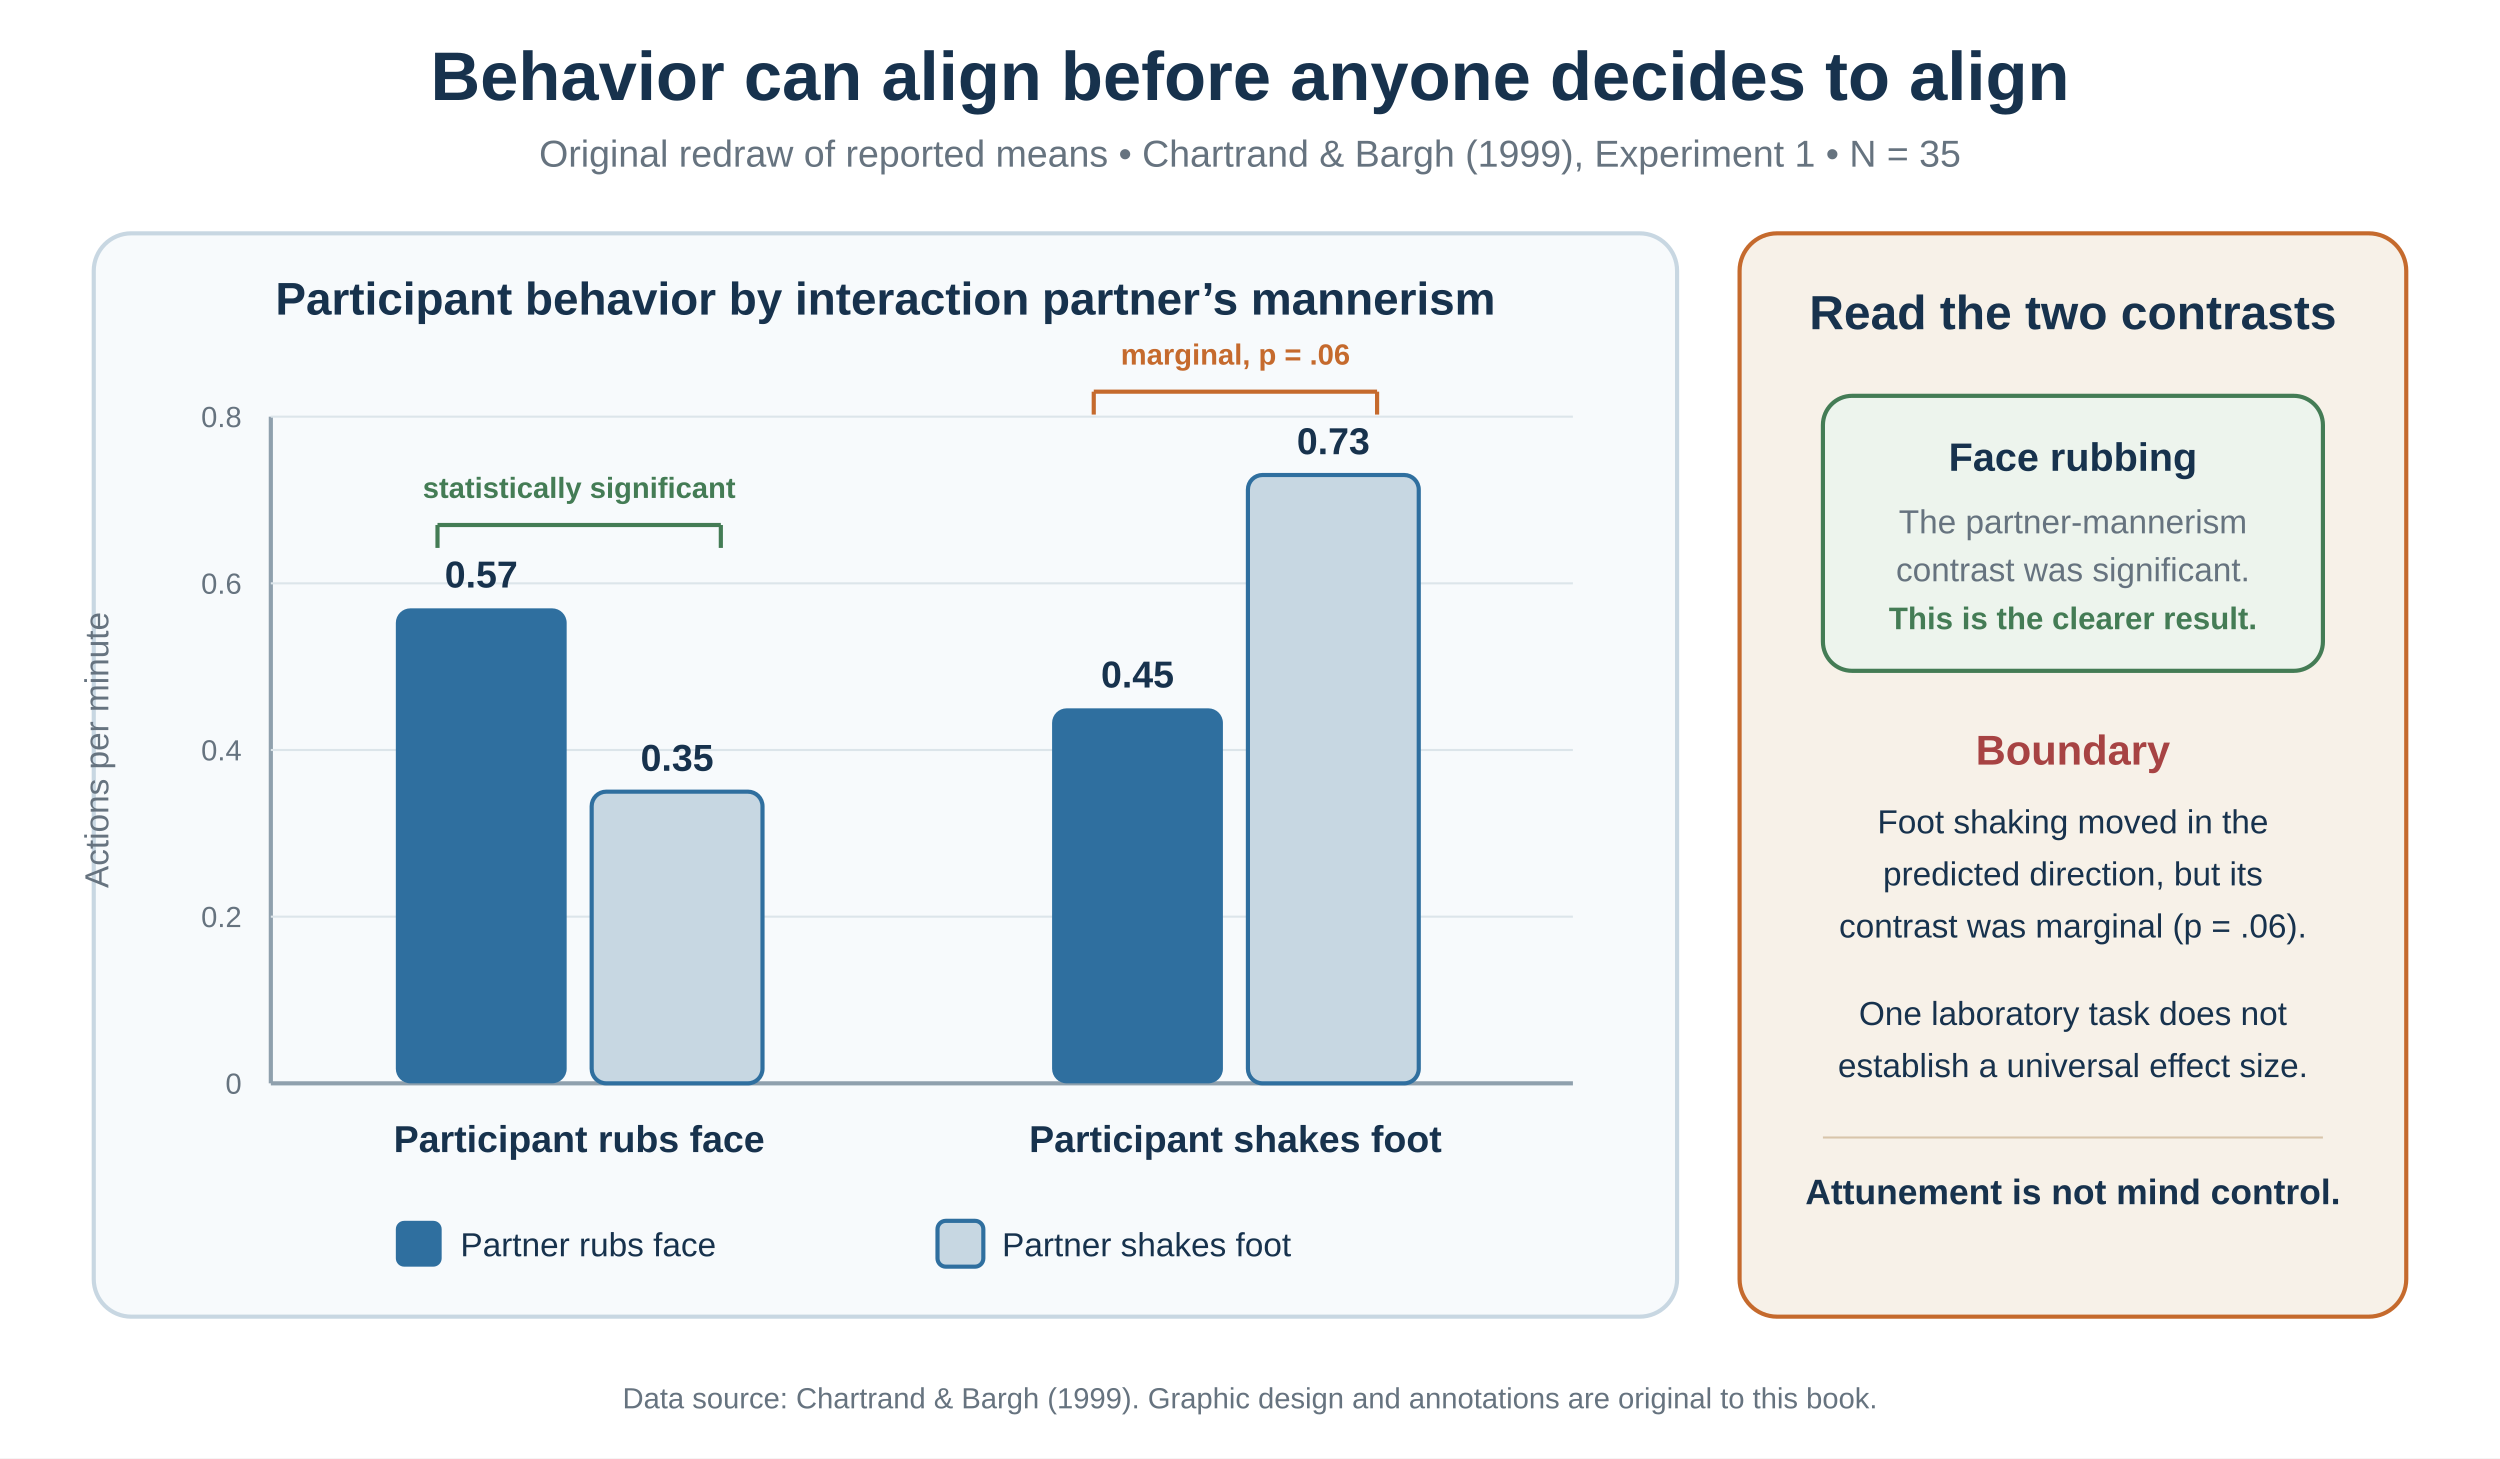
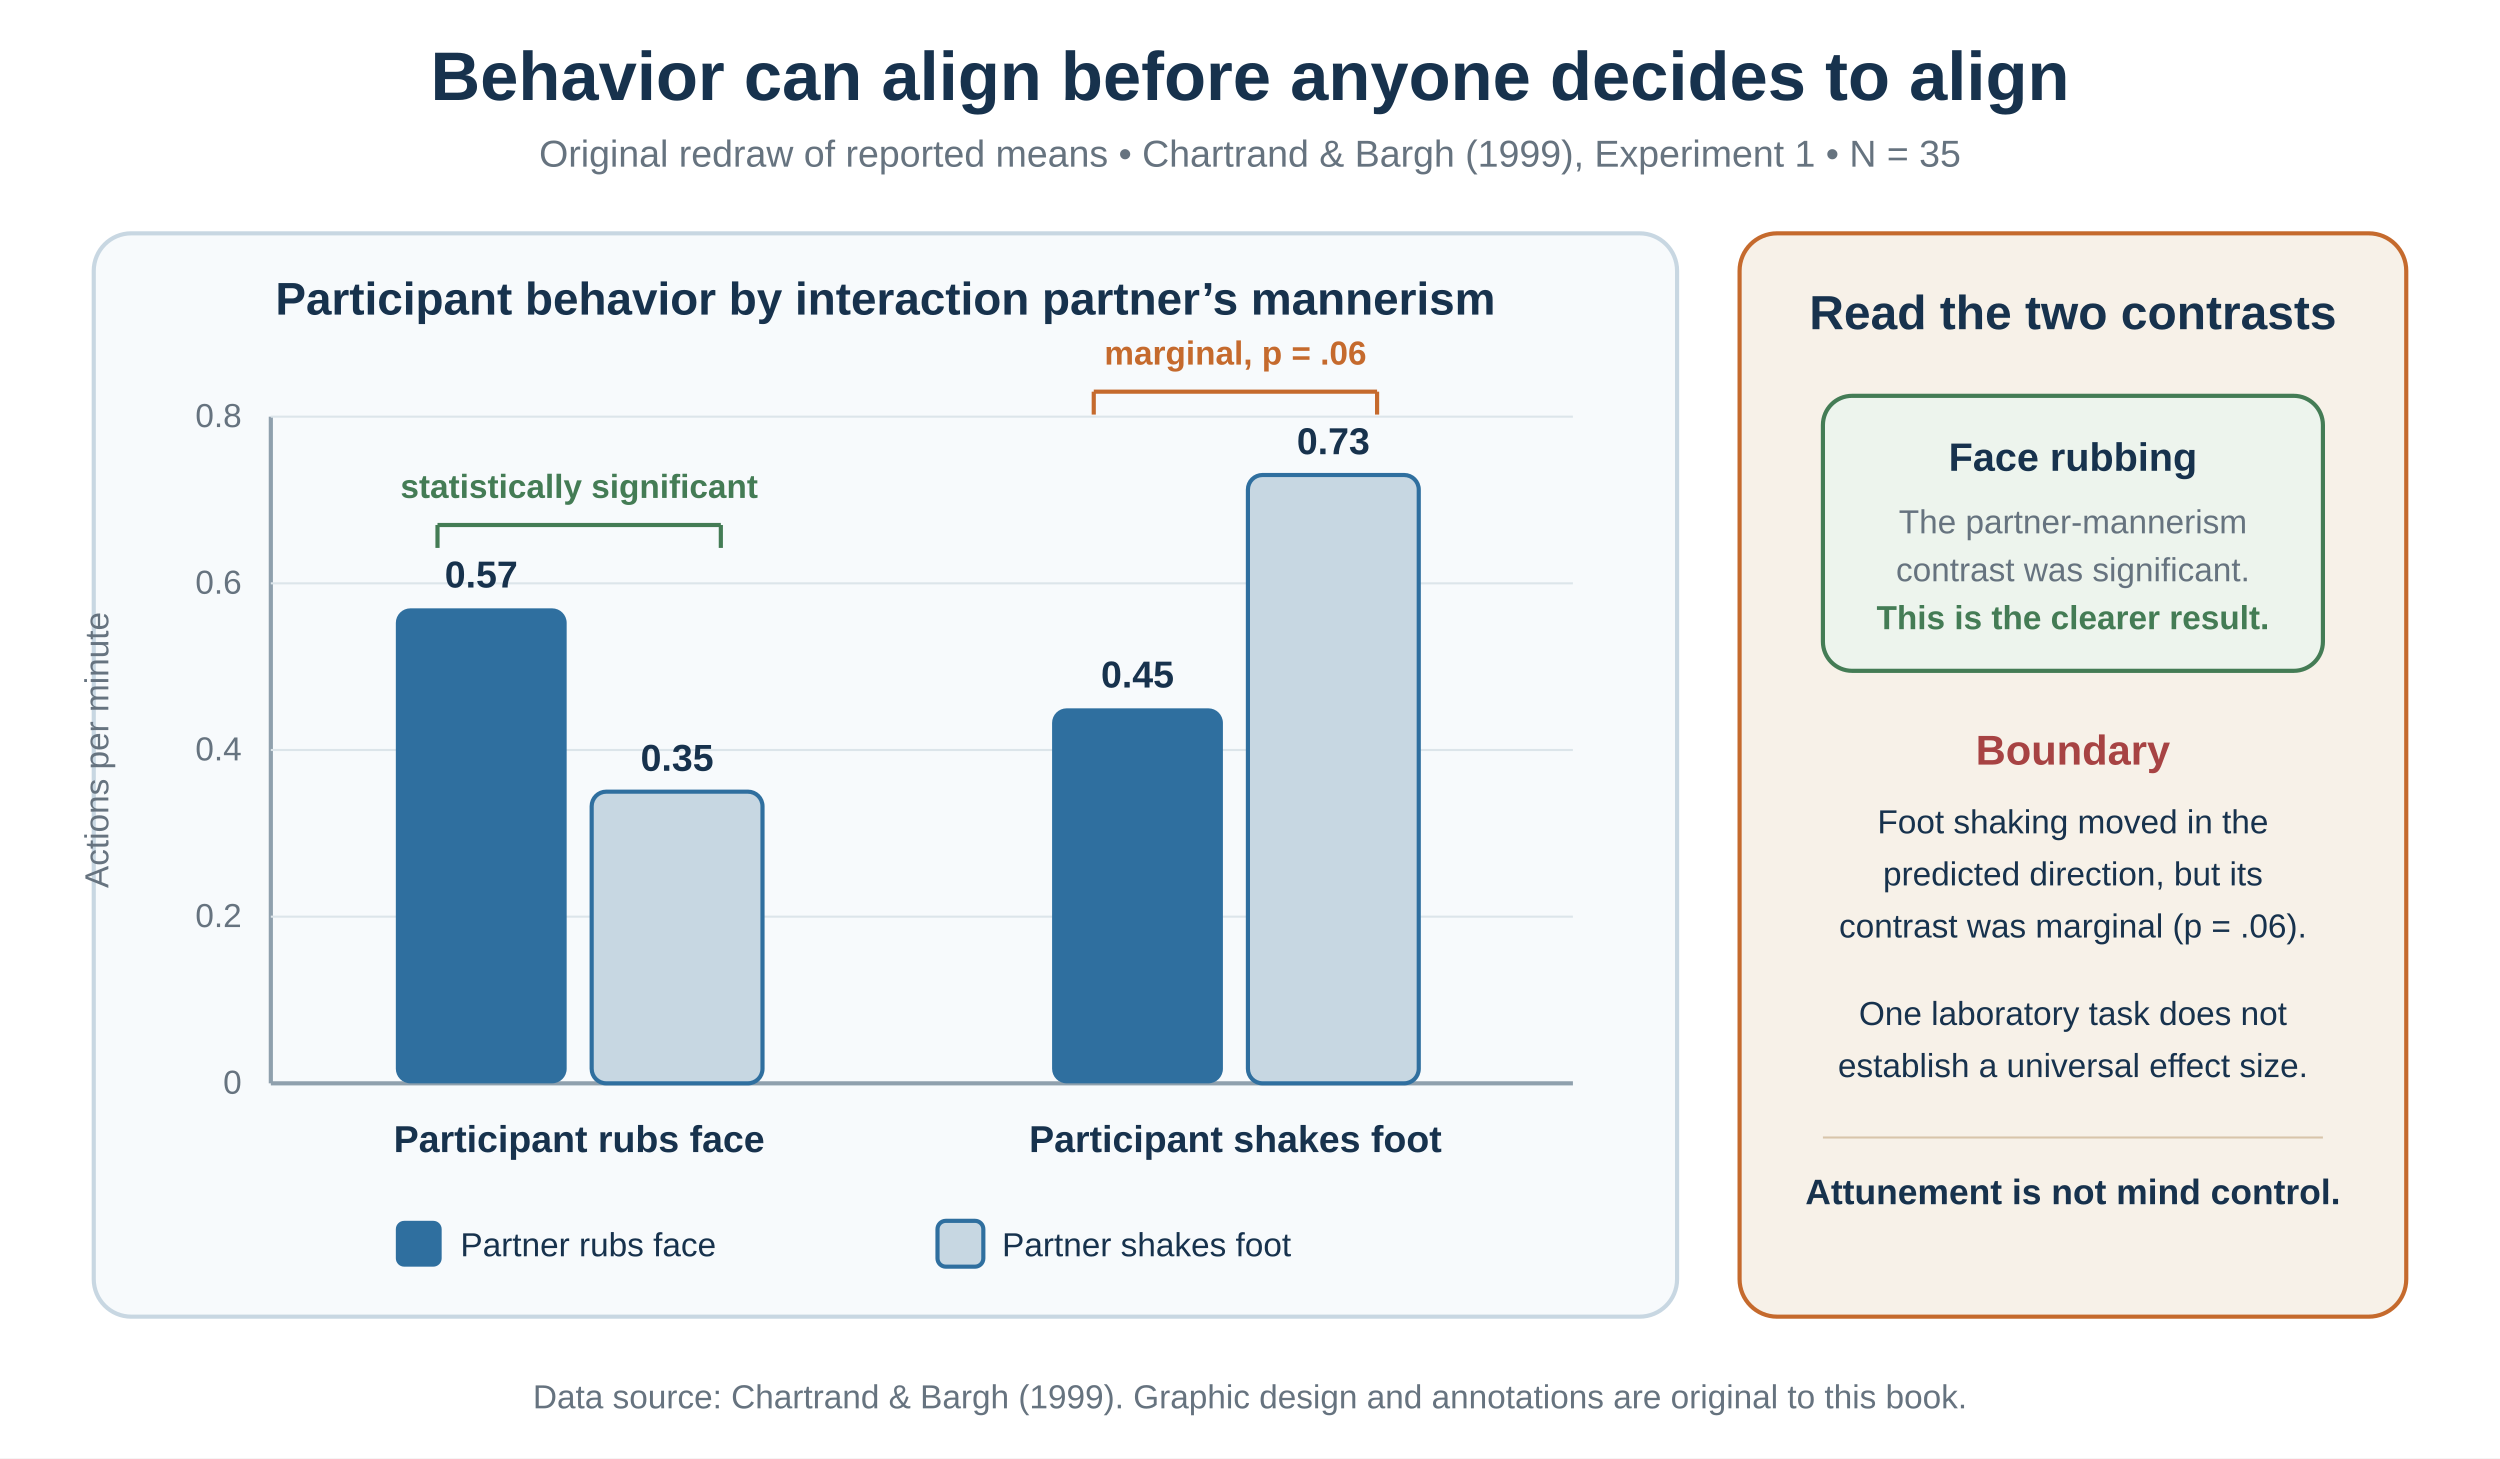
<svg xmlns="http://www.w3.org/2000/svg" width="1200" height="700" viewBox="0 0 1200 700" role="img" aria-labelledby="title desc">
  <rect width="1200" height="700" fill="#ffffff" />
  <text x="600" y="48" text-anchor="middle" font-family="Arial, sans-serif" font-size="33" font-weight="700" fill="#17324d">Behavior can align before anyone decides to align</text>
  <text x="600" y="80" text-anchor="middle" font-family="Arial, sans-serif" font-size="18" fill="#66737f">Original redraw of reported means • Chartrand &amp; Bargh (1999), Experiment 1 • N = 35</text>
  <rect x="45" y="112" width="760" height="520" rx="18" fill="#f7fafc" stroke="#c8d7e2" stroke-width="2" />
  <text x="425" y="151" text-anchor="middle" font-family="Arial, sans-serif" font-size="22" font-weight="700" fill="#17324d">Participant behavior by interaction partner’s mannerism</text>
  <line x1="130" y1="520" x2="755" y2="520" stroke="#8fa0ad" stroke-width="2" />
  <line x1="130" y1="200" x2="130" y2="520" stroke="#8fa0ad" stroke-width="2" />
-   <g font-family="Arial, sans-serif" font-size="14" fill="#66737f">
+   <g font-family="Arial, sans-serif" font-size="16" fill="#66737f">
    <text x="116" y="525" text-anchor="end">0</text>
    <line x1="130" y1="440" x2="755" y2="440" stroke="#dce5ea" />
    <text x="116" y="445" text-anchor="end">0.2</text>
    <line x1="130" y1="360" x2="755" y2="360" stroke="#dce5ea" />
    <text x="116" y="365" text-anchor="end">0.4</text>
    <line x1="130" y1="280" x2="755" y2="280" stroke="#dce5ea" />
    <text x="116" y="285" text-anchor="end">0.6</text>
    <line x1="130" y1="200" x2="755" y2="200" stroke="#dce5ea" />
    <text x="116" y="205" text-anchor="end">0.8</text>
    <text x="52" y="360" transform="rotate(-90 52 360)" text-anchor="middle" font-size="16">Actions per minute</text>
  </g>
  <rect x="190" y="292" width="82" height="228" rx="7" fill="#2f6f9f" />
  <rect x="284" y="380" width="82" height="140" rx="7" fill="#c7d7e2" stroke="#2f6f9f" stroke-width="2" />
  <text x="231" y="282" text-anchor="middle" font-family="Arial, sans-serif" font-size="18" font-weight="700" fill="#17324d">0.57</text>
  <text x="325" y="370" text-anchor="middle" font-family="Arial, sans-serif" font-size="18" font-weight="700" fill="#17324d">0.35</text>
  <text x="278" y="553" text-anchor="middle" font-family="Arial, sans-serif" font-size="18" font-weight="700" fill="#17324d">Participant rubs face</text>
  <line x1="210" y1="252" x2="346" y2="252" stroke="#447c55" stroke-width="2" />
  <line x1="210" y1="252" x2="210" y2="263" stroke="#447c55" stroke-width="2" />
  <line x1="346" y1="252" x2="346" y2="263" stroke="#447c55" stroke-width="2" />
-   <text x="278" y="239" text-anchor="middle" font-family="Arial, sans-serif" font-size="14" font-weight="700" fill="#447c55">statistically significant</text>
+   <text x="278" y="239" text-anchor="middle" font-family="Arial, sans-serif" font-size="16" font-weight="700" fill="#447c55">statistically significant</text>
  <rect x="505" y="340" width="82" height="180" rx="7" fill="#2f6f9f" />
  <rect x="599" y="228" width="82" height="292" rx="7" fill="#c7d7e2" stroke="#2f6f9f" stroke-width="2" />
  <text x="546" y="330" text-anchor="middle" font-family="Arial, sans-serif" font-size="18" font-weight="700" fill="#17324d">0.45</text>
  <text x="640" y="218" text-anchor="middle" font-family="Arial, sans-serif" font-size="18" font-weight="700" fill="#17324d">0.73</text>
  <text x="593" y="553" text-anchor="middle" font-family="Arial, sans-serif" font-size="18" font-weight="700" fill="#17324d">Participant shakes foot</text>
  <line x1="525" y1="188" x2="661" y2="188" stroke="#c56a2d" stroke-width="2" />
  <line x1="525" y1="188" x2="525" y2="199" stroke="#c56a2d" stroke-width="2" />
  <line x1="661" y1="188" x2="661" y2="199" stroke="#c56a2d" stroke-width="2" />
-   <text x="593" y="175" text-anchor="middle" font-family="Arial, sans-serif" font-size="14" font-weight="700" fill="#c56a2d">marginal, p = .06</text>
+   <text x="593" y="175" text-anchor="middle" font-family="Arial, sans-serif" font-size="16" font-weight="700" fill="#c56a2d">marginal, p = .06</text>
  <rect x="190" y="586" width="22" height="22" rx="4" fill="#2f6f9f" />
  <text x="221" y="603" font-family="Arial, sans-serif" font-size="16" fill="#17324d">Partner rubs face</text>
  <rect x="450" y="586" width="22" height="22" rx="4" fill="#c7d7e2" stroke="#2f6f9f" stroke-width="2" />
  <text x="481" y="603" font-family="Arial, sans-serif" font-size="16" fill="#17324d">Partner shakes foot</text>
  <rect x="835" y="112" width="320" height="520" rx="18" fill="#f7f1e8" stroke="#c56a2d" stroke-width="2" />
  <text x="995" y="158" text-anchor="middle" font-family="Arial, sans-serif" font-size="23" font-weight="700" fill="#17324d">Read the two contrasts</text>
  <rect x="875" y="190" width="240" height="132" rx="14" fill="#edf4ed" stroke="#447c55" stroke-width="2" />
  <text x="995" y="226" text-anchor="middle" font-family="Arial, sans-serif" font-size="19" font-weight="700" fill="#17324d">Face rubbing</text>
  <text x="995" y="256" text-anchor="middle" font-family="Arial, sans-serif" font-size="16" fill="#66737f">The partner-mannerism</text>
  <text x="995" y="279" text-anchor="middle" font-family="Arial, sans-serif" font-size="16" fill="#66737f">contrast was significant.</text>
-   <text x="995" y="302" text-anchor="middle" font-family="Arial, sans-serif" font-size="15" font-weight="700" fill="#447c55">This is the clearer result.</text>
+   <text x="995" y="302" text-anchor="middle" font-family="Arial, sans-serif" font-size="16" font-weight="700" fill="#447c55">This is the clearer result.</text>
  <text x="995" y="367" text-anchor="middle" font-family="Arial, sans-serif" font-size="20" font-weight="700" fill="#a74343">Boundary</text>
  <text x="995" y="400" text-anchor="middle" font-family="Arial, sans-serif" font-size="16" fill="#17324d">Foot shaking moved in the</text>
  <text x="995" y="425" text-anchor="middle" font-family="Arial, sans-serif" font-size="16" fill="#17324d">predicted direction, but its</text>
  <text x="995" y="450" text-anchor="middle" font-family="Arial, sans-serif" font-size="16" fill="#17324d">contrast was marginal (p = .06).</text>
  <text x="995" y="492" text-anchor="middle" font-family="Arial, sans-serif" font-size="16" fill="#17324d">One laboratory task does not</text>
  <text x="995" y="517" text-anchor="middle" font-family="Arial, sans-serif" font-size="16" fill="#17324d">establish a universal effect size.</text>
  <line x1="875" y1="546" x2="1115" y2="546" stroke="#d8c5aa" />
  <text x="995" y="578" text-anchor="middle" font-family="Arial, sans-serif" font-size="17" font-weight="700" fill="#17324d">Attunement is not mind control.</text>
-   <text x="600" y="676" text-anchor="middle" font-family="Arial, sans-serif" font-size="14" fill="#66737f">Data source: Chartrand &amp; Bargh (1999). Graphic design and annotations are original to this book.</text>
+   <text x="600" y="676" text-anchor="middle" font-family="Arial, sans-serif" font-size="16" fill="#66737f">Data source: Chartrand &amp; Bargh (1999). Graphic design and annotations are original to this book.</text>
</svg>
